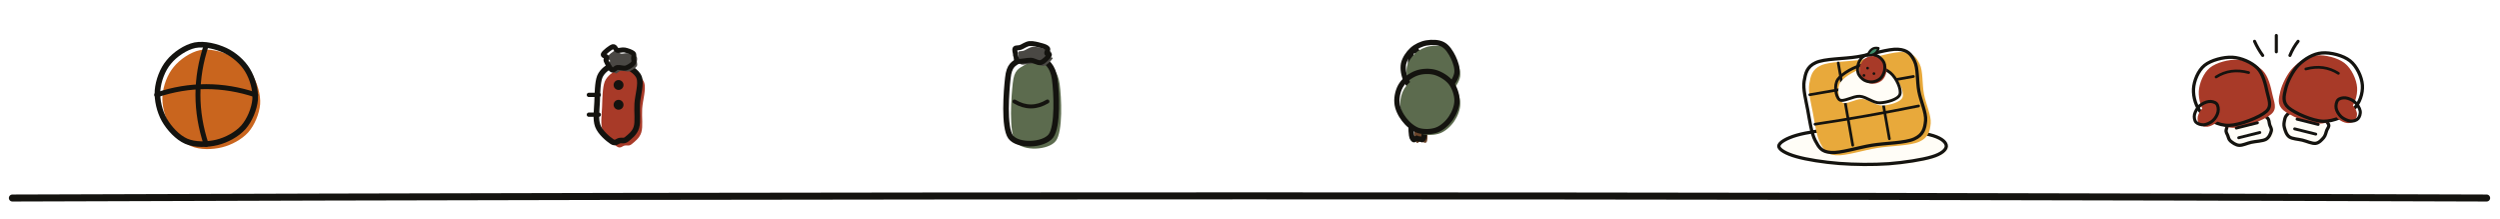
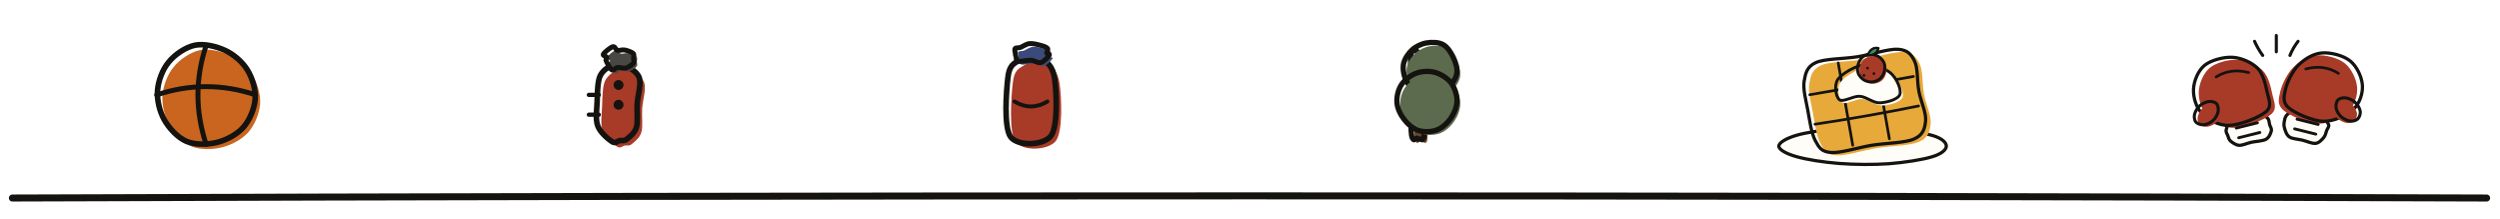
<svg xmlns="http://www.w3.org/2000/svg" width="1212" height="106" viewBox="0 0 1212 106">
  <g transform="translate(68.0,14.0) scale(0.800)">
    <path d="M69.7,42.7 C69.2,48.5 66.3,55.4 62.5,59.7 C58.6,64.0 52.3,67.4 46.5,68.8 C40.8,70.2 33.2,70.4 27.9,68.1 C22.6,65.8 17.5,60.2 14.6,55.1 C11.7,49.9 10.1,43.1 10.5,37.3 C11.0,31.4 13.5,24.6 17.3,20.1 C21.0,15.5 27.5,11.1 33.2,9.9 C38.9,8.8 46.2,10.6 51.6,13.1 C56.9,15.6 62.1,20.1 65.1,25.1 C68.1,30.0 70.1,37.0 69.7,42.7 Z" fill="#C9651E" transform="translate(3,3)" />
    <path d="M69.7,42.7 C69.2,48.5 66.3,55.4 62.5,59.7 C58.6,64.0 52.3,67.4 46.5,68.8 C40.8,70.2 33.2,70.4 27.9,68.1 C22.6,65.8 17.5,60.2 14.6,55.1 C11.7,49.9 10.1,43.1 10.5,37.3 C11.0,31.4 13.5,24.6 17.3,20.1 C21.0,15.5 27.5,11.1 33.2,9.9 C38.9,8.8 46.2,10.6 51.6,13.1 C56.9,15.6 62.1,20.1 65.1,25.1 C68.1,30.0 70.1,37.0 69.7,42.7 Z" fill="none" stroke="#14130F" stroke-width="3.4" stroke-linecap="round" stroke-linejoin="round" />
    <path d="M10,40 Q40,30 70,40" fill="none" stroke="#14130F" stroke-width="3" stroke-linecap="round" stroke-linejoin="round" />
    <path d="M40,10 Q30,40 40,70" fill="none" stroke="#14130F" stroke-width="3" stroke-linecap="round" stroke-linejoin="round" />
  </g>
  <g transform="translate(268.0,14.0) scale(0.800)">
    <path d="M35.5,22.0 C37.2,20.8 37.8,21.9 39.0,21.8 C40.2,21.7 40.7,20.2 42.9,21.5 C45.2,22.8 51.1,25.5 52.5,29.5 C53.9,33.4 51.6,40.4 51.3,45.5 C51.0,50.5 51.9,56.1 50.8,59.7 C49.8,63.2 46.6,65.5 44.9,66.9 C43.2,68.2 42.3,67.4 40.8,67.7 C39.3,67.9 38.2,69.8 36.0,68.3 C33.7,66.8 28.9,62.8 27.4,58.8 C25.9,54.8 26.8,49.3 27.0,44.3 C27.2,39.3 27.2,32.7 28.6,29.0 C30.1,25.3 33.8,23.2 35.5,22.0 Z" fill="#A83A28" transform="translate(3,3)" />
    <path d="M35.5,22.0 C37.2,20.8 37.8,21.9 39.0,21.8 C40.2,21.7 40.7,20.2 42.9,21.5 C45.2,22.8 51.1,25.5 52.5,29.5 C53.9,33.4 51.6,40.4 51.3,45.5 C51.0,50.5 51.9,56.1 50.8,59.7 C49.8,63.2 46.6,65.5 44.9,66.9 C43.2,68.2 42.3,67.4 40.8,67.7 C39.3,67.9 38.2,69.8 36.0,68.3 C33.7,66.8 28.9,62.8 27.4,58.8 C25.9,54.8 26.8,49.3 27.0,44.3 C27.2,39.3 27.2,32.7 28.6,29.0 C30.1,25.3 33.8,23.2 35.5,22.0 Z" fill="none" stroke="#14130F" stroke-width="3.4" stroke-linecap="round" stroke-linejoin="round" />
    <path d="M36.5,10.8 C38.0,10.5 38.1,12.6 39.3,13.0 C40.5,13.3 42.1,12.5 43.7,12.8 C45.3,13.1 47.9,14.0 48.8,14.8 C49.7,15.7 49.1,16.9 49.1,17.8 C49.1,18.8 49.7,19.8 48.9,20.8 C48.2,21.8 46.1,23.2 44.5,23.7 C42.9,24.1 40.8,23.2 39.3,23.4 C37.9,23.6 37.1,25.5 36.0,24.9 C34.8,24.2 33.1,20.7 32.5,19.4 C32.0,18.2 33.1,17.9 32.8,17.2 C32.5,16.5 30.2,16.3 30.8,15.3 C31.4,14.2 35.1,11.2 36.5,10.8 Z" fill="#4A4844" transform="translate(2,2)" />
    <path d="M36.5,10.8 C38.0,10.5 38.1,12.6 39.3,13.0 C40.5,13.3 42.1,12.5 43.7,12.8 C45.3,13.1 47.9,14.0 48.8,14.8 C49.7,15.7 49.1,16.9 49.1,17.8 C49.1,18.8 49.7,19.8 48.9,20.8 C48.2,21.8 46.1,23.2 44.5,23.7 C42.9,24.1 40.8,23.2 39.3,23.4 C37.9,23.6 37.1,25.5 36.0,24.9 C34.8,24.2 33.1,20.7 32.5,19.4 C32.0,18.2 33.1,17.9 32.8,17.2 C32.5,16.5 30.2,16.3 30.8,15.3 C31.4,14.2 35.1,11.2 36.5,10.8 Z" fill="none" stroke="#14130F" stroke-width="3" stroke-linecap="round" stroke-linejoin="round" />
    <path d="M22,40 L28,40" fill="none" stroke="#14130F" stroke-width="2.6" stroke-linecap="round" stroke-linejoin="round" />
    <path d="M22,52 L28,52" fill="none" stroke="#14130F" stroke-width="2.6" stroke-linecap="round" stroke-linejoin="round" />
    <circle cx="40" cy="34" r="3" fill="#14130F" />
    <circle cx="40" cy="46" r="3" fill="#14130F" />
  </g>
  <g transform="translate(468.0,14.0) scale(0.800)">
-     <path d="M27.7,65.5 C23.4,59.6 25.1,37.5 26.0,29.8 C26.8,22.0 29.6,21.0 33.0,19.0 C36.3,17.0 42.3,15.8 45.9,17.7 C49.4,19.6 53.4,22.6 54.4,30.4 C55.5,38.3 56.5,59.1 52.1,64.9 C47.6,70.7 32.1,71.3 27.7,65.5 Z" fill="#5C6B4E" transform="translate(3,3)" />
+     <path d="M27.7,65.5 C23.4,59.6 25.1,37.5 26.0,29.8 C26.8,22.0 29.6,21.0 33.0,19.0 C36.3,17.0 42.3,15.8 45.9,17.7 C49.4,19.6 53.4,22.6 54.4,30.4 C55.5,38.3 56.5,59.1 52.1,64.9 C47.6,70.7 32.1,71.3 27.7,65.5 Z" fill="#A83A28" transform="translate(3,3)" />
    <path d="M27.7,65.5 C23.4,59.6 25.1,37.5 26.0,29.8 C26.8,22.0 29.6,21.0 33.0,19.0 C36.3,17.0 42.3,15.8 45.9,17.7 C49.4,19.6 53.4,22.6 54.4,30.4 C55.5,38.3 56.5,59.1 52.1,64.9 C47.6,70.7 32.1,71.3 27.7,65.5 Z" fill="none" stroke="#14130F" stroke-width="3.4" stroke-linecap="round" stroke-linejoin="round" />
-     <path d="M33.7,11.2 C35.1,10.7 37.1,9.1 39.2,8.9 C41.3,8.7 44.5,9.6 46.3,10.1 C48.1,10.6 49.5,11.1 50.1,11.9 C50.6,12.7 49.4,14.1 49.6,14.8 C49.7,15.5 51.7,15.1 51.1,16.0 C50.5,17.0 47.9,19.9 46.0,20.4 C44.1,20.9 42.2,19.1 39.9,19.0 C37.6,18.9 33.8,20.0 32.3,19.6 C30.8,19.3 31.2,17.4 30.9,16.7 C30.6,15.9 30.6,15.9 30.6,15.1 C30.5,14.3 29.9,12.6 30.4,11.9 C30.9,11.3 32.2,11.7 33.7,11.2 Z" fill="#4A4844" transform="translate(2,2)" />
+     <path d="M33.7,11.2 C35.1,10.7 37.1,9.1 39.2,8.9 C41.3,8.7 44.5,9.6 46.3,10.1 C48.1,10.6 49.5,11.1 50.1,11.9 C50.6,12.7 49.4,14.1 49.6,14.8 C49.7,15.5 51.7,15.1 51.1,16.0 C50.5,17.0 47.9,19.9 46.0,20.4 C44.1,20.9 42.2,19.1 39.9,19.0 C37.6,18.9 33.8,20.0 32.3,19.6 C30.8,19.3 31.2,17.4 30.9,16.7 C30.6,15.9 30.6,15.9 30.6,15.1 C30.5,14.3 29.9,12.6 30.4,11.9 C30.9,11.3 32.2,11.7 33.7,11.2 Z" fill="#3A4A7A" transform="translate(2,2)" />
    <path d="M33.7,11.2 C35.1,10.7 37.1,9.1 39.2,8.9 C41.3,8.7 44.5,9.6 46.3,10.1 C48.1,10.6 49.5,11.1 50.1,11.9 C50.6,12.7 49.4,14.1 49.6,14.8 C49.7,15.5 51.7,15.1 51.1,16.0 C50.5,17.0 47.9,19.9 46.0,20.4 C44.1,20.9 42.2,19.1 39.9,19.0 C37.6,18.9 33.8,20.0 32.3,19.6 C30.8,19.3 31.2,17.4 30.9,16.7 C30.6,15.9 30.6,15.9 30.6,15.1 C30.5,14.3 29.9,12.6 30.4,11.9 C30.9,11.3 32.2,11.7 33.7,11.2 Z" fill="none" stroke="#14130F" stroke-width="3" stroke-linecap="round" stroke-linejoin="round" />
    <path d="M30,44 Q40,50 50,44" fill="none" stroke="#14130F" stroke-width="2.4" stroke-linecap="round" stroke-linejoin="round" />
  </g>
  <g transform="translate(668.0,14.0) scale(0.800)">
    <path d="M23.7,13.0 C24.2,12.5 23.2,13.2 23.6,13.5 C23.9,13.9 24.8,14.3 25.7,14.9 C26.6,15.5 29.0,13.1 29.2,17.1 C29.4,21.2 27.1,31.4 26.9,39.2 C26.8,47.1 28.6,59.6 28.4,64.2 C28.1,68.8 26.2,66.4 25.4,66.7 C24.7,67.1 24.4,66.2 23.8,66.2 C23.2,66.3 22.4,67.7 21.9,67.0 C21.3,66.3 20.8,66.4 20.5,61.9 C20.3,57.3 20.6,47.4 20.6,39.8 C20.6,32.2 19.8,20.7 20.3,16.3 C20.8,11.8 23.1,13.4 23.7,13.0 Z" fill="#6B4429" transform="translate(2,2)" />
    <path d="M23.7,13.0 C24.2,12.5 23.2,13.2 23.6,13.5 C23.9,13.9 24.8,14.3 25.7,14.9 C26.6,15.5 29.0,13.1 29.2,17.1 C29.4,21.2 27.1,31.4 26.9,39.2 C26.8,47.1 28.6,59.6 28.4,64.2 C28.1,68.8 26.2,66.4 25.4,66.7 C24.7,67.1 24.4,66.2 23.8,66.2 C23.2,66.3 22.4,67.7 21.9,67.0 C21.3,66.3 20.8,66.4 20.5,61.9 C20.3,57.3 20.6,47.4 20.6,39.8 C20.6,32.2 19.8,20.7 20.3,16.3 C20.8,11.8 23.1,13.4 23.7,13.0 Z" fill="none" stroke="#14130F" stroke-width="3.2" stroke-linecap="round" stroke-linejoin="round" />
    <path d="M48.2,26.9 C47.7,30.0 45.4,33.4 43.1,35.6 C40.8,37.8 37.3,39.6 34.2,40.1 C31.1,40.5 27.1,40.0 24.2,38.5 C21.4,37.0 18.8,34.0 17.4,31.1 C16.0,28.2 15.3,24.2 15.9,21.1 C16.6,18.0 18.8,14.8 21.1,12.7 C23.4,10.6 26.8,9.0 29.9,8.5 C33.0,8.0 37.1,8.0 39.8,9.5 C42.5,10.9 44.6,14.3 46.0,17.2 C47.4,20.1 48.7,23.9 48.2,26.9 Z" fill="#5C6B4E" transform="translate(2,2)" />
    <path d="M48.2,26.9 C47.7,30.0 45.4,33.4 43.1,35.6 C40.8,37.8 37.3,39.6 34.2,40.1 C31.1,40.5 27.1,40.0 24.2,38.5 C21.4,37.0 18.8,34.0 17.4,31.1 C16.0,28.2 15.3,24.2 15.9,21.1 C16.6,18.0 18.8,14.8 21.1,12.7 C23.4,10.6 26.8,9.0 29.9,8.5 C33.0,8.0 37.1,8.0 39.8,9.5 C42.5,10.9 44.6,14.3 46.0,17.2 C47.4,20.1 48.7,23.9 48.2,26.9 Z" fill="none" stroke="#14130F" stroke-width="3.2" stroke-linecap="round" stroke-linejoin="round" />
    <path d="M48.3,43.4 C48.3,46.9 46.7,51.0 44.7,53.9 C42.7,56.9 39.5,59.9 36.2,61.2 C32.9,62.5 28.3,62.6 24.9,61.6 C21.6,60.5 18.3,57.6 16.2,54.8 C14.0,52.0 12.1,48.1 11.9,44.6 C11.6,41.1 12.7,36.6 14.7,33.7 C16.7,30.7 20.4,28.0 23.8,26.8 C27.1,25.6 31.6,25.4 35.1,26.4 C38.5,27.4 42.4,29.8 44.6,32.6 C46.8,35.5 48.3,39.8 48.3,43.4 Z" fill="#5C6B4E" transform="translate(2,2)" />
    <path d="M48.3,43.4 C48.3,46.9 46.7,51.0 44.7,53.9 C42.7,56.9 39.5,59.9 36.2,61.2 C32.9,62.5 28.3,62.6 24.9,61.6 C21.6,60.5 18.3,57.6 16.2,54.8 C14.0,52.0 12.1,48.1 11.9,44.6 C11.6,41.1 12.7,36.6 14.7,33.7 C16.7,30.7 20.4,28.0 23.8,26.8 C27.1,25.6 31.6,25.4 35.1,26.4 C38.5,27.4 42.4,29.8 44.6,32.6 C46.8,35.5 48.3,39.8 48.3,43.4 Z" fill="none" stroke="#14130F" stroke-width="3.2" stroke-linecap="round" stroke-linejoin="round" />
  </g>
  <g transform="translate(860.0,4.0) scale(0.44)">
    <path d="M190.8,152.2 C190.5,156.0 185.5,160.6 174.9,163.7 C164.4,166.9 144.4,170.0 127.4,171.3 C110.3,172.5 89.7,172.3 72.7,171.0 C55.7,169.7 36.7,166.7 25.6,163.5 C14.5,160.4 6.1,155.8 6.2,151.9 C6.2,148.0 14.8,143.1 25.9,139.9 C37.0,136.7 55.7,134.0 72.7,132.8 C89.6,131.6 110.2,131.3 127.4,132.6 C144.7,133.9 165.7,137.2 176.3,140.4 C186.8,143.7 191.0,148.3 190.8,152.2 Z" fill="#FFFDF7" transform="translate(3,3)" />
    <path d="M190.8,152.2 C190.5,156.0 185.5,160.6 174.9,163.7 C164.4,166.9 144.4,170.0 127.4,171.3 C110.3,172.5 89.7,172.3 72.7,171.0 C55.7,169.7 36.7,166.7 25.6,163.5 C14.5,160.4 6.1,155.8 6.2,151.9 C6.2,148.0 14.8,143.1 25.9,139.9 C37.0,136.7 55.7,134.0 72.7,132.8 C89.6,131.6 110.2,131.3 127.4,132.6 C144.7,133.9 165.7,137.2 176.3,140.4 C186.8,143.7 191.0,148.3 190.8,152.2 Z" fill="none" stroke="#14130F" stroke-width="3.6" stroke-linecap="round" stroke-linejoin="round" />
    <g transform="rotate(-10 100 100)">
      <path d="M54.7,51.3 C65.1,48.6 85.8,52.7 101.1,52.9 C116.4,53.2 136.4,50.0 146.6,52.6 C156.8,55.2 159.8,60.3 162.2,68.6 C164.6,76.8 161.0,90.8 161.1,101.9 C161.2,113.1 165.1,126.8 162.8,135.3 C160.4,143.8 157.5,150.2 147.0,152.9 C136.5,155.7 115.3,151.9 99.8,151.7 C84.3,151.5 64.0,154.4 53.9,151.7 C43.8,149.1 42.0,144.2 39.2,135.7 C36.4,127.3 37.0,112.1 36.9,101.0 C36.8,89.9 35.6,77.5 38.5,69.2 C41.5,60.9 44.2,54.0 54.7,51.3 Z" fill="#E8A93B" transform="translate(5,4)" />
      <path d="M54.7,51.3 C65.1,48.6 85.8,52.7 101.1,52.9 C116.4,53.2 136.4,50.0 146.6,52.6 C156.8,55.2 159.8,60.3 162.2,68.6 C164.6,76.8 161.0,90.8 161.1,101.9 C161.2,113.1 165.1,126.8 162.8,135.3 C160.4,143.8 157.5,150.2 147.0,152.9 C136.5,155.7 115.3,151.9 99.8,151.7 C84.3,151.5 64.0,154.4 53.9,151.7 C43.8,149.1 42.0,144.2 39.2,135.7 C36.4,127.3 37.0,112.1 36.9,101.0 C36.8,89.9 35.6,77.5 38.5,69.2 C41.5,60.9 44.2,54.0 54.7,51.3 Z" fill="none" stroke="#14130F" stroke-width="3.6" stroke-linecap="round" stroke-linejoin="round" />
      <path d="M79.0,56.0 Q79.0,102.0 79.0,148.0" fill="none" stroke="#14130F" stroke-width="3" stroke-linecap="round" stroke-linejoin="round" />
      <path d="M120.0,56.0 Q120.1,102.0 120.0,148.0" fill="none" stroke="#14130F" stroke-width="3" stroke-linecap="round" stroke-linejoin="round" />
      <path d="M42.0,85.0 Q100.0,85.3 158.0,85.0" fill="none" stroke="#14130F" stroke-width="3" stroke-linecap="round" stroke-linejoin="round" />
      <path d="M42.0,118.0 Q100.0,119.5 158.0,118.0" fill="none" stroke="#14130F" stroke-width="3" stroke-linecap="round" stroke-linejoin="round" />
    </g>
    <path d="M71.3,78.3 C75.9,71.9 90.5,63.5 100.1,62.3 C109.8,61.1 122.7,65.8 129.2,71.2 C135.8,76.7 141.6,89.5 139.6,95.0 C137.7,100.5 125.0,103.9 117.6,104.2 C110.3,104.6 103.0,97.6 95.5,97.0 C88.1,96.5 77.0,103.9 73.0,100.8 C68.9,97.6 66.8,84.7 71.3,78.3 Z" fill="#FFFDF7" transform="translate(3,3)" />
    <path d="M71.3,78.3 C75.9,71.9 90.5,63.5 100.1,62.3 C109.8,61.1 122.7,65.8 129.2,71.2 C135.8,76.7 141.6,89.5 139.6,95.0 C137.7,100.5 125.0,103.9 117.6,104.2 C110.3,104.6 103.0,97.6 95.5,97.0 C88.1,96.5 77.0,103.9 73.0,100.8 C68.9,97.6 66.8,84.7 71.3,78.3 Z" fill="none" stroke="#14130F" stroke-width="3.2" stroke-linecap="round" stroke-linejoin="round" />
    <path d="M122.5,69.3 C121.8,72.2 120.2,75.4 118.0,77.4 C115.8,79.4 112.4,80.8 109.4,81.1 C106.4,81.4 102.8,80.7 100.2,79.2 C97.6,77.7 95.0,74.8 93.8,72.1 C92.7,69.3 92.8,65.7 93.4,62.7 C94.1,59.8 95.6,56.4 97.8,54.4 C100.0,52.4 103.6,50.9 106.6,50.7 C109.6,50.4 113.1,51.5 115.7,53.0 C118.3,54.6 121.0,57.2 122.1,59.9 C123.2,62.6 123.2,66.4 122.5,69.3 Z" fill="#A83A28" transform="translate(2,2)" />
    <path d="M122.5,69.3 C121.8,72.2 120.2,75.4 118.0,77.4 C115.8,79.4 112.4,80.8 109.4,81.1 C106.4,81.4 102.8,80.7 100.2,79.2 C97.6,77.7 95.0,74.8 93.8,72.1 C92.7,69.3 92.8,65.7 93.4,62.7 C94.1,59.8 95.6,56.4 97.8,54.4 C100.0,52.4 103.6,50.9 106.6,50.7 C109.6,50.4 113.1,51.5 115.7,53.0 C118.3,54.6 121.0,57.2 122.1,59.9 C123.2,62.6 123.2,66.4 122.5,69.3 Z" fill="none" stroke="#14130F" stroke-width="3.2" stroke-linecap="round" stroke-linejoin="round" />
    <path d="M104,52 q4,-10 12,-8 q-2,8 -12,8" fill="#3E8E6A" stroke="#14130F" stroke-width="2.6" stroke-linecap="round" stroke-linejoin="round" />
    <path d="M104,66 l0,0 M111,72 l0,0 M100,74 l0,0" fill="none" stroke="#14130F" stroke-width="3" stroke-linecap="round" stroke-linejoin="round" />
  </g>
  <g transform="translate(1060.0,4.0) scale(0.44)">
    <g transform="translate(52,100) rotate(-14) scale(1,1)">
      <path d="M-6.3,21.4 C-2.4,20.0 3.1,22.8 8.2,23.0 C13.3,23.2 20.2,21.3 24.2,22.5 C28.2,23.6 30.7,27.3 32.1,29.7 C33.5,32.2 32.5,34.7 32.6,37.2 C32.6,39.6 34.0,41.9 32.7,44.4 C31.4,46.8 28.9,50.7 24.8,51.9 C20.7,53.0 13.2,51.3 8.2,51.2 C3.1,51.1 -1.8,52.3 -5.5,51.2 C-9.1,50.1 -12.0,46.5 -13.6,44.3 C-15.2,42.0 -14.8,39.9 -15.1,37.7 C-15.3,35.4 -16.6,33.6 -15.1,30.9 C-13.7,28.2 -10.2,22.7 -6.3,21.4 Z" fill="#FFFDF7" transform="translate(3,3)" />
      <path d="M-6.3,21.4 C-2.4,20.0 3.1,22.8 8.2,23.0 C13.3,23.2 20.2,21.3 24.2,22.5 C28.2,23.6 30.7,27.3 32.1,29.7 C33.5,32.2 32.5,34.7 32.6,37.2 C32.6,39.6 34.0,41.9 32.7,44.4 C31.4,46.8 28.9,50.7 24.8,51.9 C20.7,53.0 13.2,51.3 8.2,51.2 C3.1,51.1 -1.8,52.3 -5.5,51.2 C-9.1,50.1 -12.0,46.5 -13.6,44.3 C-15.2,42.0 -14.8,39.9 -15.1,37.7 C-15.3,35.4 -16.6,33.6 -15.1,30.9 C-13.7,28.2 -10.2,22.7 -6.3,21.4 Z" fill="none" stroke="#14130F" stroke-width="3.6" stroke-linecap="round" stroke-linejoin="round" />
      <path d="M-36.9,7.1 C-41.6,-1.0 -41.9,-12.8 -39.3,-21.3 C-36.7,-29.7 -29.5,-39.6 -21.2,-43.5 C-12.9,-47.4 1.5,-47.5 10.8,-44.7 C20.1,-41.8 30.0,-34.1 34.6,-26.5 C39.2,-18.8 38.9,-6.7 38.6,1.4 C38.2,9.6 40.6,18.0 32.4,22.3 C24.1,26.7 0.5,29.8 -11.0,27.2 C-22.6,24.7 -32.2,15.2 -36.9,7.1 Z" fill="#A83A28" transform="translate(5,4)" />
      <path d="M-36.9,7.1 C-41.6,-1.0 -41.9,-12.8 -39.3,-21.3 C-36.7,-29.7 -29.5,-39.6 -21.2,-43.5 C-12.9,-47.4 1.5,-47.5 10.8,-44.7 C20.1,-41.8 30.0,-34.1 34.6,-26.5 C39.2,-18.8 38.9,-6.7 38.6,1.4 C38.2,9.6 40.6,18.0 32.4,22.3 C24.1,26.7 0.5,29.8 -11.0,27.2 C-22.6,24.7 -32.2,15.2 -36.9,7.1 Z" fill="none" stroke="#14130F" stroke-width="3.6" stroke-linecap="round" stroke-linejoin="round" />
      <path d="M-18.6,0.7 C-17.4,3.0 -17.8,7.0 -19.2,9.8 C-20.5,12.6 -23.7,16.1 -26.8,17.7 C-29.8,19.4 -34.5,20.3 -37.6,19.9 C-40.7,19.4 -44.2,17.3 -45.5,15.0 C-46.7,12.8 -46.4,9.1 -45.1,6.4 C-43.7,3.6 -40.4,0.1 -37.3,-1.5 C-34.2,-3.2 -29.5,-4.1 -26.4,-3.7 C-23.3,-3.4 -19.8,-1.5 -18.6,0.7 Z" fill="#A83A28" transform="translate(3,3)" />
      <path d="M-18.6,0.7 C-17.4,3.0 -17.8,7.0 -19.2,9.8 C-20.5,12.6 -23.7,16.1 -26.8,17.7 C-29.8,19.4 -34.5,20.3 -37.6,19.9 C-40.7,19.4 -44.2,17.3 -45.5,15.0 C-46.7,12.8 -46.4,9.1 -45.1,6.4 C-43.7,3.6 -40.4,0.1 -37.3,-1.5 C-34.2,-3.2 -29.5,-4.1 -26.4,-3.7 C-23.3,-3.4 -19.8,-1.5 -18.6,0.7 Z" fill="none" stroke="#14130F" stroke-width="3.4" stroke-linecap="round" stroke-linejoin="round" />
      <path d="M-12,-28 Q6,-34 24,-24" fill="none" stroke="#14130F" stroke-width="3" stroke-linecap="round" stroke-linejoin="round" />
      <path d="M-4,32 l24,0" fill="none" stroke="#14130F" stroke-width="3.2" stroke-linecap="round" stroke-linejoin="round" />
      <path d="M-4,43 l24,0" fill="none" stroke="#14130F" stroke-width="3.2" stroke-linecap="round" stroke-linejoin="round" />
    </g>
    <g transform="translate(150,96) rotate(14) scale(-1,1)">
      <path d="M-5.2,23.1 C-1.2,21.9 3.4,22.0 8.4,21.8 C13.3,21.7 20.7,21.1 24.6,22.4 C28.5,23.8 30.4,27.5 31.8,29.9 C33.2,32.2 33.2,34.0 33.1,36.5 C33.0,38.9 32.9,41.7 31.3,44.4 C29.7,47.2 27.3,51.5 23.5,53.0 C19.7,54.4 13.5,53.0 8.6,53.0 C3.6,53.0 -2.6,54.3 -6.3,52.9 C-10.0,51.5 -12.0,47.3 -13.4,44.6 C-14.8,41.8 -14.4,38.7 -14.7,36.2 C-15.0,33.6 -16.7,31.4 -15.1,29.2 C-13.5,27.1 -9.1,24.3 -5.2,23.1 Z" fill="#FFFDF7" transform="translate(3,3)" />
      <path d="M-5.2,23.1 C-1.2,21.9 3.4,22.0 8.4,21.8 C13.3,21.7 20.7,21.1 24.6,22.4 C28.5,23.8 30.4,27.5 31.8,29.9 C33.2,32.2 33.2,34.0 33.1,36.5 C33.0,38.9 32.9,41.7 31.3,44.4 C29.7,47.2 27.3,51.5 23.5,53.0 C19.7,54.4 13.5,53.0 8.6,53.0 C3.6,53.0 -2.6,54.3 -6.3,52.9 C-10.0,51.5 -12.0,47.3 -13.4,44.6 C-14.8,41.8 -14.4,38.7 -14.7,36.2 C-15.0,33.6 -16.7,31.4 -15.1,29.2 C-13.5,27.1 -9.1,24.3 -5.2,23.1 Z" fill="none" stroke="#14130F" stroke-width="3.6" stroke-linecap="round" stroke-linejoin="round" />
      <path d="M-37.5,6.6 C-42.9,-1.6 -43.6,-13.3 -40.8,-21.8 C-38.1,-30.3 -29.8,-40.6 -21.1,-44.5 C-12.4,-48.5 2.2,-48.5 11.1,-45.4 C20.1,-42.4 27.9,-34.4 32.8,-26.4 C37.6,-18.4 40.4,-5.4 40.3,2.7 C40.2,10.7 40.3,17.9 32.2,22.0 C24.0,26.1 3.1,29.8 -8.5,27.3 C-20.1,24.7 -32.1,14.8 -37.5,6.6 Z" fill="#A83A28" transform="translate(5,4)" />
      <path d="M-37.5,6.6 C-42.9,-1.6 -43.6,-13.3 -40.8,-21.8 C-38.1,-30.3 -29.8,-40.6 -21.1,-44.5 C-12.4,-48.5 2.2,-48.5 11.1,-45.4 C20.1,-42.4 27.9,-34.4 32.8,-26.4 C37.6,-18.4 40.4,-5.4 40.3,2.7 C40.2,10.7 40.3,17.9 32.2,22.0 C24.0,26.1 3.1,29.8 -8.5,27.3 C-20.1,24.7 -32.1,14.8 -37.5,6.6 Z" fill="none" stroke="#14130F" stroke-width="3.6" stroke-linecap="round" stroke-linejoin="round" />
      <path d="M-18.6,0.6 C-17.4,2.9 -17.6,7.1 -18.9,9.9 C-20.2,12.8 -23.5,16.0 -26.6,17.7 C-29.7,19.3 -34.4,20.2 -37.5,19.8 C-40.6,19.4 -43.7,17.6 -45.0,15.3 C-46.3,13.1 -46.6,9.1 -45.3,6.3 C-44.0,3.4 -40.4,-0.1 -37.2,-1.7 C-34.1,-3.4 -29.4,-4.1 -26.3,-3.7 C-23.2,-3.3 -19.9,-1.7 -18.6,0.6 Z" fill="#A83A28" transform="translate(3,3)" />
      <path d="M-18.6,0.6 C-17.4,2.9 -17.6,7.1 -18.9,9.9 C-20.2,12.8 -23.5,16.0 -26.6,17.7 C-29.7,19.3 -34.4,20.2 -37.5,19.8 C-40.6,19.4 -43.7,17.6 -45.0,15.3 C-46.3,13.1 -46.6,9.1 -45.3,6.3 C-44.0,3.4 -40.4,-0.1 -37.2,-1.7 C-34.1,-3.4 -29.4,-4.1 -26.3,-3.7 C-23.2,-3.3 -19.9,-1.7 -18.6,0.6 Z" fill="none" stroke="#14130F" stroke-width="3.4" stroke-linecap="round" stroke-linejoin="round" />
      <path d="M-12,-28 Q6,-34 24,-24" fill="none" stroke="#14130F" stroke-width="3" stroke-linecap="round" stroke-linejoin="round" />
      <path d="M-4,32 l24,0" fill="none" stroke="#14130F" stroke-width="3.2" stroke-linecap="round" stroke-linejoin="round" />
      <path d="M-4,43 l24,0" fill="none" stroke="#14130F" stroke-width="3.2" stroke-linecap="round" stroke-linejoin="round" />
    </g>
    <path d="M85.0,52.0 Q79.7,44.7 76.0,36.4" fill="none" stroke="#14130F" stroke-width="3.4" stroke-linecap="round" stroke-linejoin="round" />
    <path d="M100.0,48.0 Q99.9,39.0 100.0,30.0" fill="none" stroke="#14130F" stroke-width="3.4" stroke-linecap="round" stroke-linejoin="round" />
    <path d="M115.0,52.0 Q118.4,43.6 124.0,36.4" fill="none" stroke="#14130F" stroke-width="3.4" stroke-linecap="round" stroke-linejoin="round" />
  </g>
  <path d="M6.0,96.0 Q606.0,93.9 1206.0,96.0" fill="none" stroke="#14130F" stroke-width="3.4" stroke-linecap="round" stroke-linejoin="round" />
</svg>
